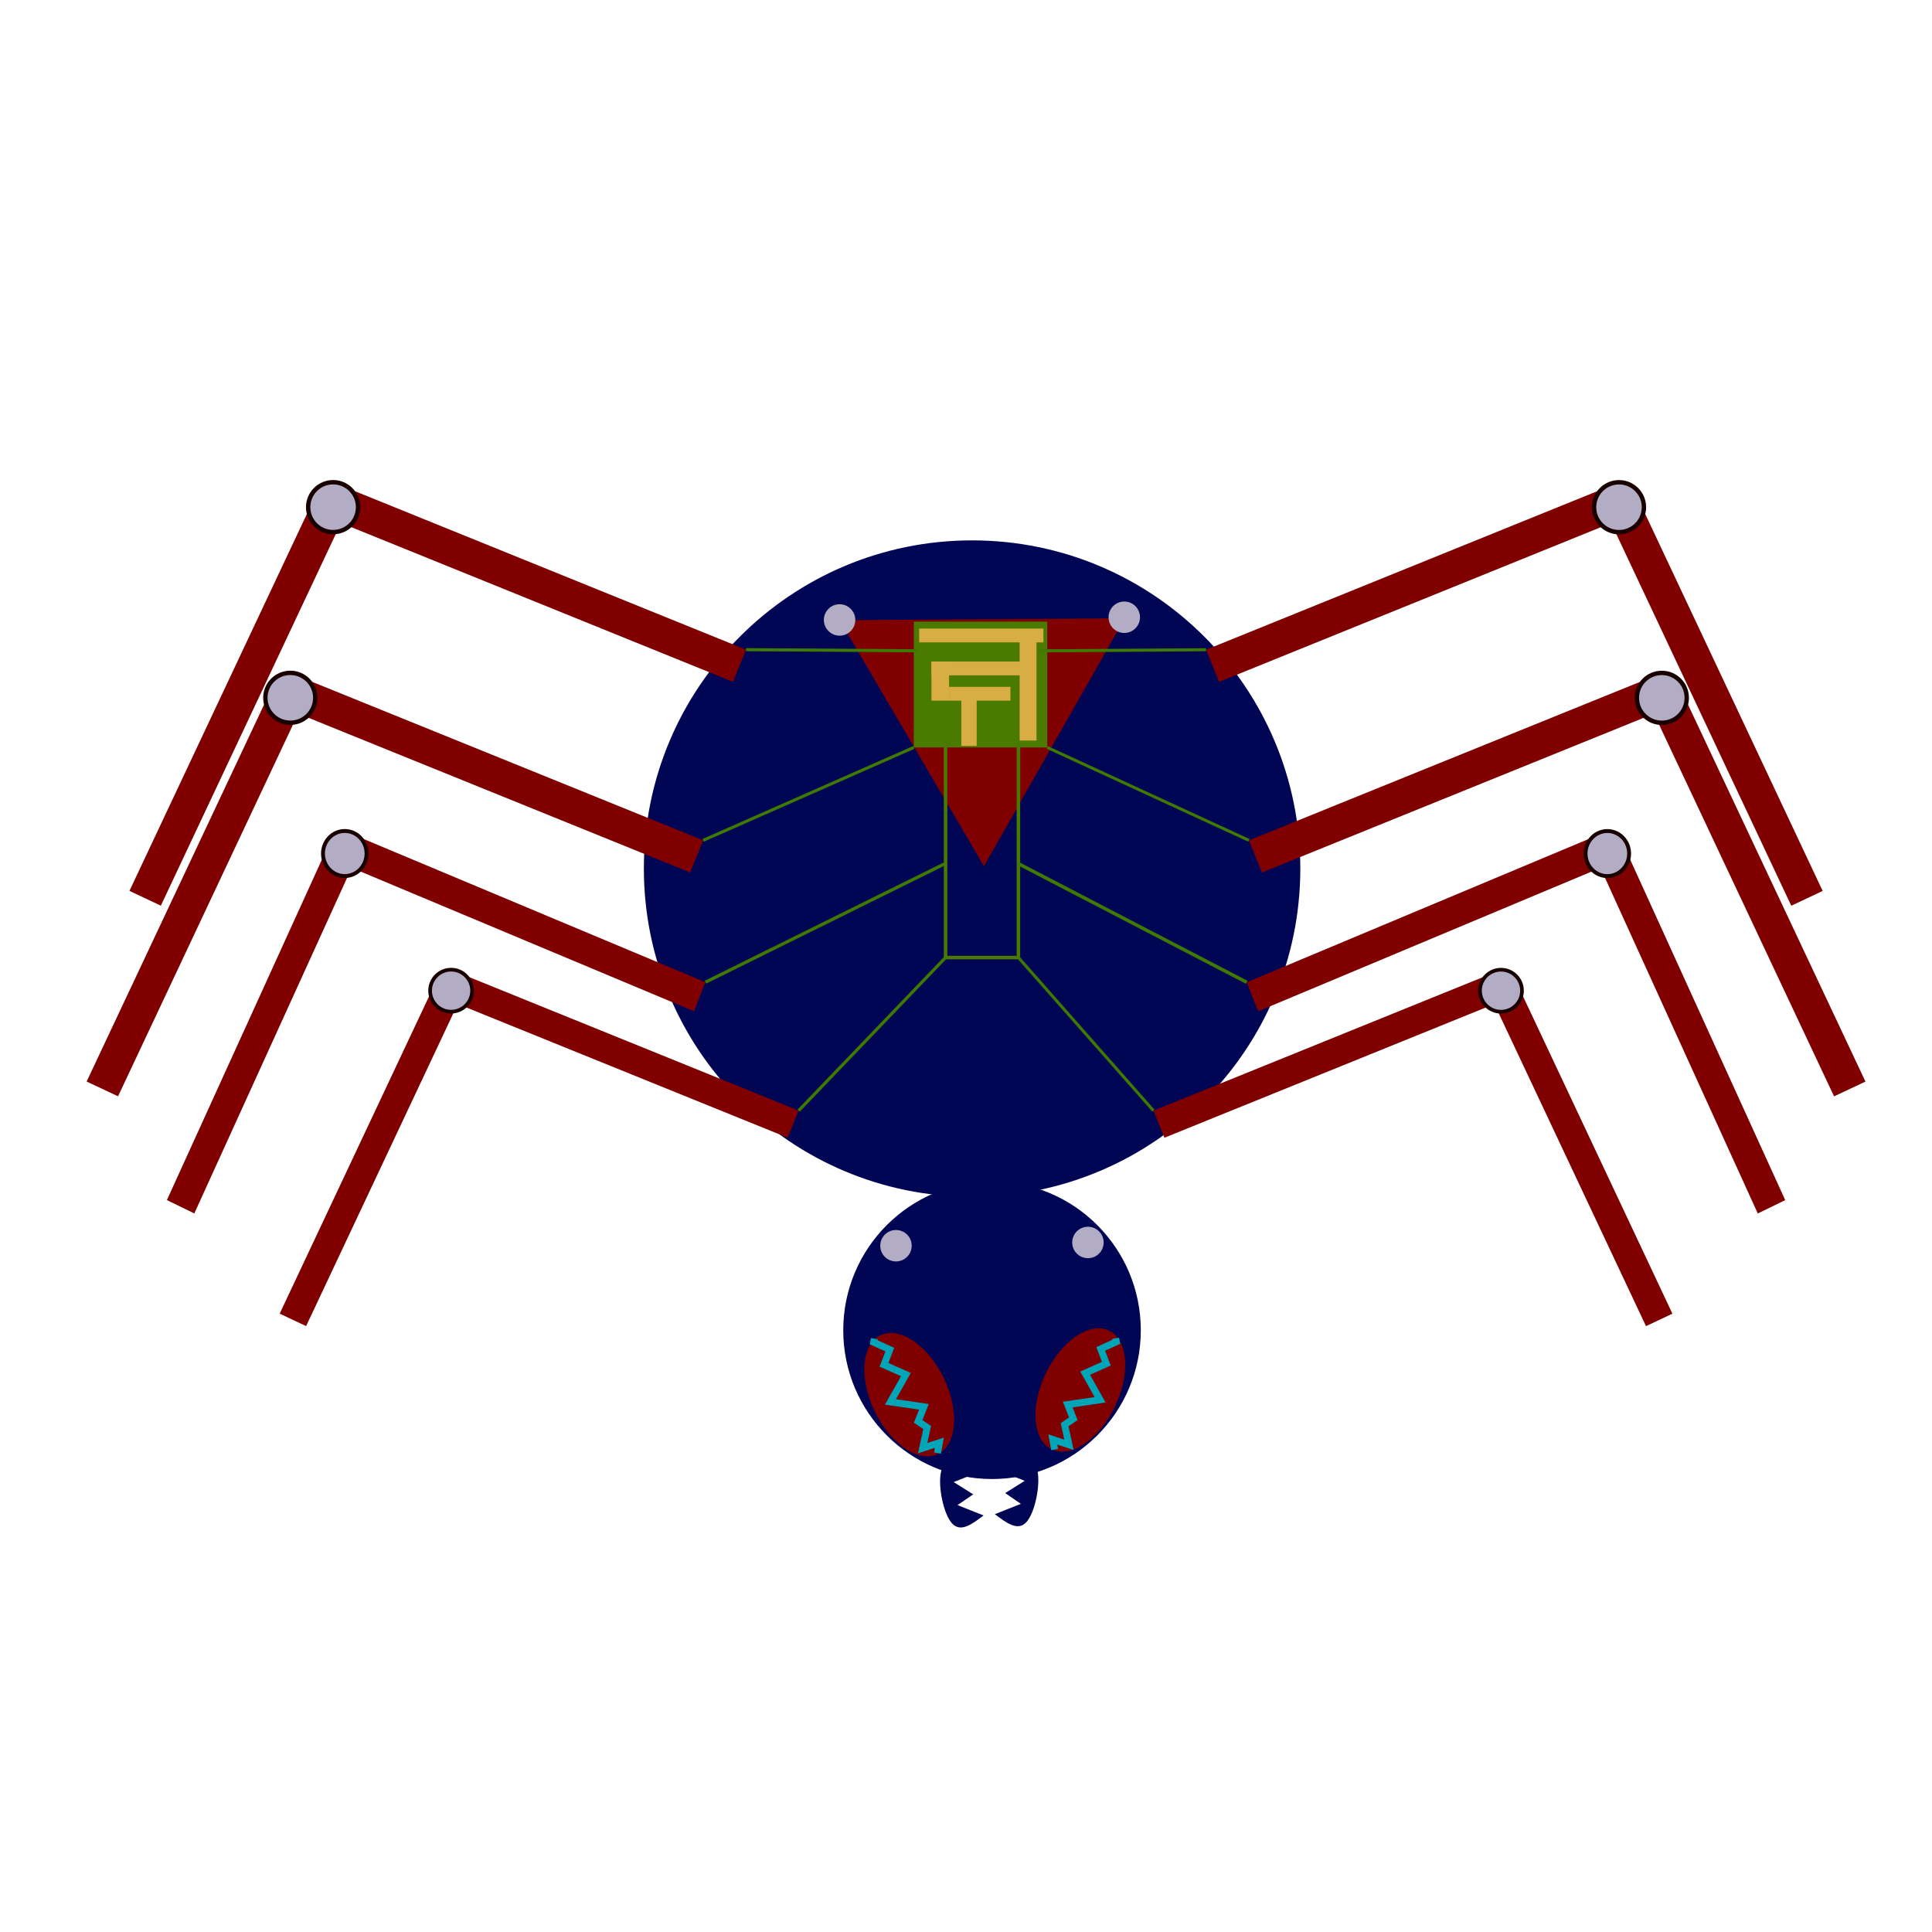
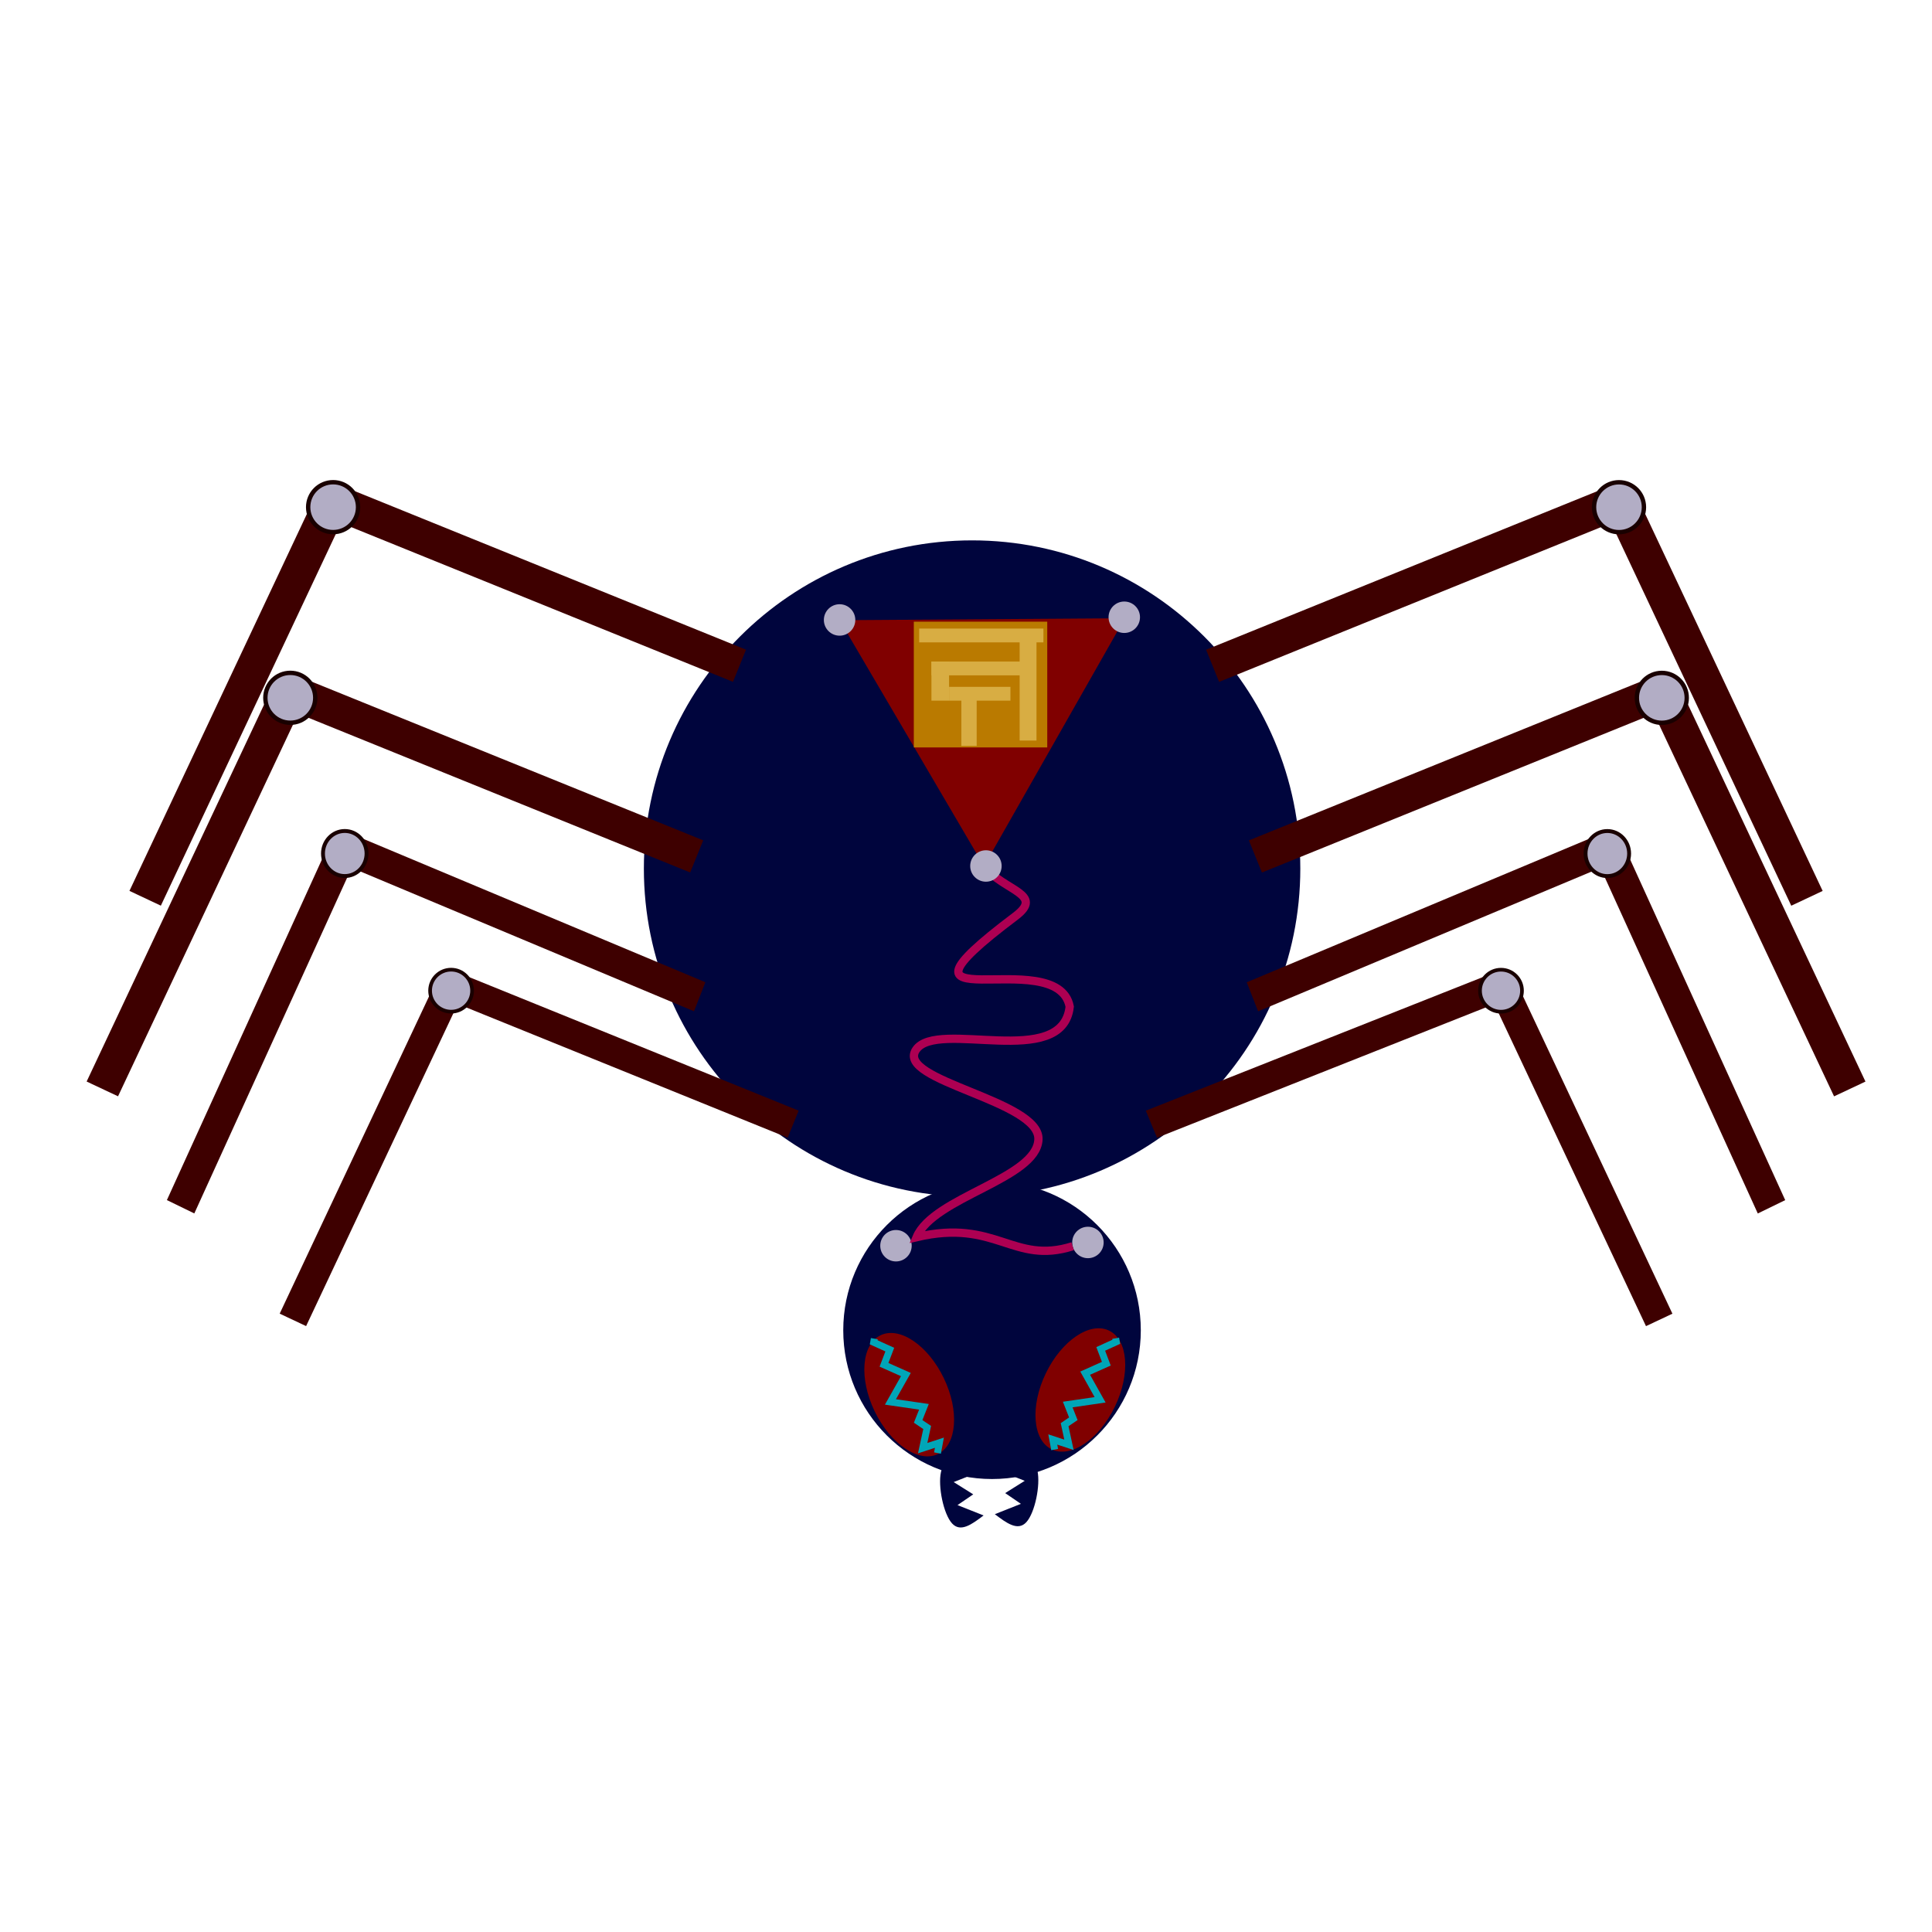
<svg xmlns="http://www.w3.org/2000/svg" width="204mm" height="204mm" viewBox="0 0 204 204" version="1.1" id="svg8">
  <defs id="defs2">
    </defs>
  <g id="layer1" transform="translate(0,-93)">
-     <circle style="fill:#000554;fill-opacity:1;stroke:none;stroke-width:0.461;stroke-linejoin:miter;stroke-miterlimit:5.8;stroke-dasharray:none;stroke-dashoffset:0;stroke-opacity:1" id="path10" cx="104.748" cy="233.462" r="15.709" />
-     <circle style="fill:#000554;fill-opacity:1;stroke:none;stroke-width:0.461;stroke-linejoin:miter;stroke-miterlimit:5.8;stroke-dasharray:none;stroke-dashoffset:0;stroke-opacity:1" id="path14" cx="102.643" cy="184.715" r="34.657" />
+     <circle style="fill:#00053d;fill-opacity:1;stroke:none;stroke-width:0.461;stroke-linejoin:miter;stroke-miterlimit:5.8;stroke-dasharray:none;stroke-dashoffset:0;stroke-opacity:1" id="path10" cx="104.748" cy="233.462" r="15.709" />
+     <circle style="fill:#00053d;fill-opacity:1;stroke:none;stroke-width:0.461;stroke-linejoin:miter;stroke-miterlimit:5.8;stroke-dasharray:none;stroke-dashoffset:0;stroke-opacity:1" id="path14" cx="102.643" cy="184.715" r="34.657" />
    <ellipse style="fill:#800000;fill-opacity:1;stroke:none;stroke-width:0.461;stroke-linejoin:miter;stroke-miterlimit:5.8;stroke-dasharray:none;stroke-dashoffset:0;stroke-opacity:1" id="path821" cx="-18.023" cy="258.105" rx="4.049" ry="6.964" transform="rotate(-25.77482)" />
    <ellipse style="fill:#800000;fill-opacity:1;stroke:none;stroke-width:0.461;stroke-linejoin:miter;stroke-miterlimit:5.8;stroke-dasharray:none;stroke-dashoffset:0;stroke-opacity:1" id="path821-2" cx="-206.984" cy="166.309" rx="4.049" ry="6.964" transform="matrix(-0.90051,-0.4348353,-0.4348353,0.90051,0,0)" />
-     <rect style="fill:#800000;fill-opacity:1;stroke:none;stroke-width:0.461;stroke-linejoin:miter;stroke-miterlimit:5.8;stroke-dasharray:none;stroke-dashoffset:0;stroke-opacity:1" id="rect838" width="44.661" height="3.664" x="89.039" y="120.183" transform="rotate(22.06039)" />
-     <rect style="fill:#800000;fill-opacity:1;stroke:none;stroke-width:0.461;stroke-linejoin:miter;stroke-miterlimit:5.8;stroke-dasharray:none;stroke-dashoffset:0;stroke-opacity:1" id="rect838-6" width="44.661" height="3.664" x="118.771" y="92.041" transform="matrix(-0.4259085,0.9047662,0.9047662,0.4259085,0,0)" />
+     <rect style="fill:#3e0000;fill-opacity:1;stroke:none;stroke-width:0.461;stroke-linejoin:miter;stroke-miterlimit:5.8;stroke-dasharray:none;stroke-dashoffset:0;stroke-opacity:1" id="rect838" width="44.661" height="3.664" x="89.039" y="120.183" transform="rotate(22.06039)" />
+     <rect style="fill:#3e0000;fill-opacity:1;stroke:none;stroke-width:0.461;stroke-linejoin:miter;stroke-miterlimit:5.8;stroke-dasharray:none;stroke-dashoffset:0;stroke-opacity:1" id="rect838-6" width="44.661" height="3.664" x="118.771" y="92.041" transform="matrix(-0.4259085,0.9047662,0.9047662,0.4259085,0,0)" />
    <circle style="fill:#b2adc5;fill-opacity:1;stroke:#190000;stroke-width:0.461;stroke-linejoin:miter;stroke-miterlimit:5.8;stroke-dasharray:none;stroke-dashoffset:0;stroke-opacity:1" id="path857" cx="35.173" cy="146.551" r="2.634" />
-     <rect style="fill:#800000;fill-opacity:1;stroke:none;stroke-width:0.461;stroke-linejoin:miter;stroke-miterlimit:5.8;stroke-dasharray:none;stroke-dashoffset:0;stroke-opacity:1" id="rect838-7" width="44.661" height="3.664" x="92.41" y="140.537" transform="rotate(22.06039)" />
-     <rect style="fill:#800000;fill-opacity:1;stroke:none;stroke-width:0.461;stroke-linejoin:miter;stroke-miterlimit:5.8;stroke-dasharray:none;stroke-dashoffset:0;stroke-opacity:1" id="rect838-6-8" width="44.661" height="3.664" x="138.909" y="96.525" transform="matrix(-0.4259085,0.9047662,0.9047662,0.4259085,0,0)" />
+     <rect style="fill:#3e0000;fill-opacity:1;stroke:none;stroke-width:0.461;stroke-linejoin:miter;stroke-miterlimit:5.8;stroke-dasharray:none;stroke-dashoffset:0;stroke-opacity:1" id="rect838-7" width="44.661" height="3.664" x="92.41" y="140.537" transform="rotate(22.06039)" />
+     <rect style="fill:#3e0000;fill-opacity:1;stroke:none;stroke-width:0.461;stroke-linejoin:miter;stroke-miterlimit:5.8;stroke-dasharray:none;stroke-dashoffset:0;stroke-opacity:1" id="rect838-6-8" width="44.661" height="3.664" x="138.909" y="96.525" transform="matrix(-0.4259085,0.9047662,0.9047662,0.4259085,0,0)" />
    <circle style="fill:#b2adc5;fill-opacity:1;stroke:#190000;stroke-width:0.461;stroke-linejoin:miter;stroke-miterlimit:5.8;stroke-dasharray:none;stroke-dashoffset:0;stroke-opacity:1" id="path857-2" cx="30.653" cy="166.681" r="2.634" />
-     <rect style="fill:#800000;fill-opacity:1;stroke:none;stroke-width:0.41;stroke-linejoin:miter;stroke-miterlimit:5.8;stroke-dasharray:none;stroke-dashoffset:0;stroke-opacity:1" id="rect838-73" width="39.195" height="3.294" x="101.963" y="152.679" transform="matrix(0.9222816,0.3865187,-0.3648583,0.9310631,0,0)" />
-     <rect style="fill:#800000;fill-opacity:1;stroke:none;stroke-width:0.41;stroke-linejoin:miter;stroke-miterlimit:5.8;stroke-dasharray:none;stroke-dashoffset:0;stroke-opacity:1" id="rect838-6-1" width="40.098" height="3.22" x="149.804" y="107.102" transform="matrix(-0.414294,0.9101431,0.8991201,0.437702,0,0)" />
+     <rect style="fill:#3e0000;fill-opacity:1;stroke:none;stroke-width:0.41;stroke-linejoin:miter;stroke-miterlimit:5.8;stroke-dasharray:none;stroke-dashoffset:0;stroke-opacity:1" id="rect838-73" width="39.195" height="3.294" x="101.963" y="152.679" transform="matrix(0.9222816,0.3865187,-0.3648583,0.9310631,0,0)" />
+     <rect style="fill:#3e0000;fill-opacity:1;stroke:none;stroke-width:0.41;stroke-linejoin:miter;stroke-miterlimit:5.8;stroke-dasharray:none;stroke-dashoffset:0;stroke-opacity:1" id="rect838-6-1" width="40.098" height="3.22" x="149.804" y="107.102" transform="matrix(-0.414294,0.9101431,0.8991201,0.437702,0,0)" />
    <ellipse style="fill:#b2adc5;fill-opacity:1;stroke:#190000;stroke-width:0.41;stroke-linejoin:miter;stroke-miterlimit:5.8;stroke-dasharray:none;stroke-dashoffset:0;stroke-opacity:1" id="path857-7" cx="36.404" cy="183.123" rx="2.3" ry="2.379" />
-     <rect style="fill:#800000;fill-opacity:1;stroke:none;stroke-width:0.388;stroke-linejoin:miter;stroke-miterlimit:5.8;stroke-dasharray:none;stroke-dashoffset:0;stroke-opacity:1" id="rect838-68" width="37.591" height="3.084" x="119.539" y="163.204" transform="rotate(22.06039)" />
-     <rect style="fill:#800000;fill-opacity:1;stroke:none;stroke-width:0.388;stroke-linejoin:miter;stroke-miterlimit:5.8;stroke-dasharray:none;stroke-dashoffset:0;stroke-opacity:1" id="rect838-6-7" width="37.591" height="3.084" x="159.473" y="125.406" transform="matrix(-0.4259085,0.9047662,0.9047662,0.4259085,0,0)" />
+     <rect style="fill:#3e0000;fill-opacity:1;stroke:none;stroke-width:0.388;stroke-linejoin:miter;stroke-miterlimit:5.8;stroke-dasharray:none;stroke-dashoffset:0;stroke-opacity:1" id="rect838-68" width="37.591" height="3.084" x="119.539" y="163.204" transform="rotate(22.06039)" />
+     <rect style="fill:#3e0000;fill-opacity:1;stroke:none;stroke-width:0.388;stroke-linejoin:miter;stroke-miterlimit:5.8;stroke-dasharray:none;stroke-dashoffset:0;stroke-opacity:1" id="rect838-6-7" width="37.591" height="3.084" x="159.473" y="125.406" transform="matrix(-0.4259085,0.9047662,0.9047662,0.4259085,0,0)" />
    <circle style="fill:#b2adc5;fill-opacity:1;stroke:#190000;stroke-width:0.388;stroke-linejoin:miter;stroke-miterlimit:5.8;stroke-dasharray:none;stroke-dashoffset:0;stroke-opacity:1" id="path857-6" cx="47.632" cy="197.605" r="2.217" />
-     <rect style="fill:#800000;fill-opacity:1;stroke:none;stroke-width:0.461;stroke-linejoin:miter;stroke-miterlimit:5.8;stroke-dasharray:none;stroke-dashoffset:0;stroke-opacity:1" id="rect838-62" width="44.661" height="3.664" x="-101.991" y="197.604" transform="matrix(-0.9267885,0.3755836,0.3755836,0.9267885,0,0)" />
-     <rect style="fill:#800000;fill-opacity:1;stroke:none;stroke-width:0.461;stroke-linejoin:miter;stroke-miterlimit:5.8;stroke-dasharray:none;stroke-dashoffset:0;stroke-opacity:1" id="rect838-6-73" width="44.661" height="3.664" x="206.565" y="-94.45" transform="rotate(64.79182)" />
+     <rect style="fill:#3e0000;fill-opacity:1;stroke:none;stroke-width:0.461;stroke-linejoin:miter;stroke-miterlimit:5.8;stroke-dasharray:none;stroke-dashoffset:0;stroke-opacity:1" id="rect838-62" width="44.661" height="3.664" x="-101.991" y="197.604" transform="matrix(-0.9267885,0.3755836,0.3755836,0.9267885,0,0)" />
+     <rect style="fill:#3e0000;fill-opacity:1;stroke:none;stroke-width:0.461;stroke-linejoin:miter;stroke-miterlimit:5.8;stroke-dasharray:none;stroke-dashoffset:0;stroke-opacity:1" id="rect838-6-73" width="44.661" height="3.664" x="206.565" y="-94.45" transform="rotate(64.79182)" />
    <circle style="fill:#b2adc5;fill-opacity:1;stroke:#190000;stroke-width:0.461;stroke-linejoin:miter;stroke-miterlimit:5.8;stroke-dasharray:none;stroke-dashoffset:0;stroke-opacity:1" id="path857-1" cx="-170.95" cy="146.556" r="2.634" transform="scale(-1,1)" />
-     <rect style="fill:#800000;fill-opacity:1;stroke:none;stroke-width:0.461;stroke-linejoin:miter;stroke-miterlimit:5.8;stroke-dasharray:none;stroke-dashoffset:0;stroke-opacity:1" id="rect838-7-2" width="44.661" height="3.664" x="-98.62" y="217.958" transform="matrix(-0.9267885,0.3755836,0.3755836,0.9267885,0,0)" />
-     <rect style="fill:#800000;fill-opacity:1;stroke:none;stroke-width:0.461;stroke-linejoin:miter;stroke-miterlimit:5.8;stroke-dasharray:none;stroke-dashoffset:0;stroke-opacity:1" id="rect838-6-8-8" width="44.661" height="3.664" x="226.703" y="-89.966" transform="rotate(64.79182)" />
+     <rect style="fill:#3e0000;fill-opacity:1;stroke:none;stroke-width:0.461;stroke-linejoin:miter;stroke-miterlimit:5.8;stroke-dasharray:none;stroke-dashoffset:0;stroke-opacity:1" id="rect838-7-2" width="44.661" height="3.664" x="-98.62" y="217.958" transform="matrix(-0.9267885,0.3755836,0.3755836,0.9267885,0,0)" />
+     <rect style="fill:#3e0000;fill-opacity:1;stroke:none;stroke-width:0.461;stroke-linejoin:miter;stroke-miterlimit:5.8;stroke-dasharray:none;stroke-dashoffset:0;stroke-opacity:1" id="rect838-6-8-8" width="44.661" height="3.664" x="226.703" y="-89.966" transform="rotate(64.79182)" />
    <circle style="fill:#b2adc5;fill-opacity:1;stroke:#190000;stroke-width:0.461;stroke-linejoin:miter;stroke-miterlimit:5.8;stroke-dasharray:none;stroke-dashoffset:0;stroke-opacity:1" id="path857-2-8" cx="-175.47" cy="166.686" r="2.634" transform="scale(-1,1)" />
-     <rect style="fill:#800000;fill-opacity:1;stroke:none;stroke-width:0.41;stroke-linejoin:miter;stroke-miterlimit:5.8;stroke-dasharray:none;stroke-dashoffset:0;stroke-opacity:1" id="rect838-73-8" width="39.195" height="3.294" x="-90.001" y="232.376" transform="matrix(-0.9222816,0.3865187,0.3648583,0.9310631,0,0)" />
-     <rect style="fill:#800000;fill-opacity:1;stroke:none;stroke-width:0.41;stroke-linejoin:miter;stroke-miterlimit:5.8;stroke-dasharray:none;stroke-dashoffset:0;stroke-opacity:1" id="rect838-6-1-0" width="40.098" height="3.22" x="240.059" y="-80.56" transform="matrix(0.414294,0.9101431,-0.8991201,0.437702,0,0)" />
+     <rect style="fill:#3e0000;fill-opacity:1;stroke:none;stroke-width:0.41;stroke-linejoin:miter;stroke-miterlimit:5.8;stroke-dasharray:none;stroke-dashoffset:0;stroke-opacity:1" id="rect838-73-8" width="39.195" height="3.294" x="-90.001" y="232.376" transform="matrix(-0.9222816,0.3865187,0.3648583,0.9310631,0,0)" />
+     <rect style="fill:#3e0000;fill-opacity:1;stroke:none;stroke-width:0.41;stroke-linejoin:miter;stroke-miterlimit:5.8;stroke-dasharray:none;stroke-dashoffset:0;stroke-opacity:1" id="rect838-6-1-0" width="40.098" height="3.22" x="240.059" y="-80.56" transform="matrix(0.414294,0.9101431,-0.8991201,0.437702,0,0)" />
    <ellipse style="fill:#b2adc5;fill-opacity:1;stroke:#190000;stroke-width:0.41;stroke-linejoin:miter;stroke-miterlimit:5.8;stroke-dasharray:none;stroke-dashoffset:0;stroke-opacity:1" id="path857-7-6" cx="-169.719" cy="183.128" rx="2.3" ry="2.379" transform="scale(-1,1)" />
-     <rect style="fill:#800000;fill-opacity:1;stroke:none;stroke-width:0.388;stroke-linejoin:miter;stroke-miterlimit:5.8;stroke-dasharray:none;stroke-dashoffset:0;stroke-opacity:1" id="rect838-68-9" width="37.591" height="3.084" x="-71.491" y="240.624" transform="matrix(-0.9267885,0.3755836,0.3755836,0.9267885,0,0)" />
-     <rect style="fill:#800000;fill-opacity:1;stroke:none;stroke-width:0.388;stroke-linejoin:miter;stroke-miterlimit:5.8;stroke-dasharray:none;stroke-dashoffset:0;stroke-opacity:1" id="rect838-6-7-2" width="37.591" height="3.084" x="247.267" y="-61.085" transform="rotate(64.79182)" />
+     <rect style="fill:#3e0000;fill-opacity:1;stroke:none;stroke-width:0.393;stroke-linejoin:miter;stroke-miterlimit:5.8;stroke-dasharray:none;stroke-dashoffset:0;stroke-opacity:1" id="rect838-68-9" width="38.317" height="3.094" x="-69.599" y="240.088" transform="matrix(-0.9296403,0.3684682,0.3827908,0.9238351,0,0)" />
+     <rect style="fill:#3e0000;fill-opacity:1;stroke:none;stroke-width:0.388;stroke-linejoin:miter;stroke-miterlimit:5.8;stroke-dasharray:none;stroke-dashoffset:0;stroke-opacity:1" id="rect838-6-7-2" width="37.591" height="3.084" x="247.267" y="-61.085" transform="rotate(64.79182)" />
    <circle style="fill:#b2adc5;fill-opacity:1;stroke:#190000;stroke-width:0.388;stroke-linejoin:miter;stroke-miterlimit:5.8;stroke-dasharray:none;stroke-dashoffset:0;stroke-opacity:1" id="path857-6-2" cx="-158.49" cy="197.609" r="2.217" transform="scale(-1,1)" />
    <path style="fill:#800000;fill-opacity:1;stroke:none;stroke-width:1.077;stroke-linejoin:miter;stroke-miterlimit:5.8;stroke-dasharray:none;stroke-dashoffset:0;stroke-opacity:1" id="path948" d="m -142.119,58.875 -70.228,2.749 32.734,-62.194 z" transform="matrix(-0.4282409,-0.01377614,0.01377614,-0.4282409,26.98785,181.7428)" />
-     <rect style="fill:#4b7a00;fill-opacity:1;stroke:none;stroke-width:0.484;stroke-linejoin:miter;stroke-miterlimit:5.8;stroke-dasharray:none;stroke-dashoffset:0;stroke-opacity:1" id="rect950" width="14.09" height="13.28" x="96.489" y="158.642" />
-     <path style="fill:none;fill-opacity:1;stroke:#487a00;stroke-width:0.371;stroke-linecap:butt;stroke-linejoin:miter;stroke-miterlimit:4;stroke-dasharray:none;stroke-opacity:1" d="m 107.535,170.626 v 23.483 h -7.693 v -23.483 z" id="path954" />
-     <path style="fill:none;stroke:#3e7a00;stroke-width:0.328;stroke-linecap:butt;stroke-linejoin:miter;stroke-miterlimit:4;stroke-dasharray:none;stroke-opacity:1" d="M 99.842,194.108 84.33,210.271 Z" id="path956" />
-     <path style="fill:none;stroke:#3e7a00;stroke-width:0.341;stroke-linecap:butt;stroke-linejoin:miter;stroke-miterlimit:4;stroke-dasharray:none;stroke-opacity:1" d="m 99.723,184.221 -25.236,12.488 z" id="path956-5" />
-     <path style="fill:none;stroke:#3e7a00;stroke-width:0.32;stroke-linecap:butt;stroke-linejoin:miter;stroke-miterlimit:4;stroke-dasharray:none;stroke-opacity:1" d="m 96.489,171.921 -22.236,9.808 z" id="path956-1" />
-     <path style="fill:none;stroke:#3e7a00;stroke-width:0.328;stroke-linecap:butt;stroke-linejoin:miter;stroke-miterlimit:4;stroke-dasharray:none;stroke-opacity:1" d="M 96.923,161.717 78.773,161.6 Z" id="path956-6" />
-     <path style="fill:none;stroke:#3e7a00;stroke-width:0.314;stroke-linecap:butt;stroke-linejoin:miter;stroke-miterlimit:4;stroke-dasharray:none;stroke-opacity:1" d="m 107.53,194.104 14.263,16.172 z" id="path956-4" />
+     <rect style="fill:#ba7a00;fill-opacity:1;stroke:none;stroke-width:0.484;stroke-linejoin:miter;stroke-miterlimit:5.8;stroke-dasharray:none;stroke-dashoffset:0;stroke-opacity:1" id="rect950" width="14.09" height="13.28" x="96.489" y="158.642" />
    <circle style="fill:#b2adc5;fill-opacity:1;stroke:none;stroke-width:0.328;stroke-linejoin:miter;stroke-miterlimit:4;stroke-dasharray:none;stroke-dashoffset:0;stroke-opacity:1" id="path1002" cx="118.712" cy="158.175" r="1.66" />
    <circle style="fill:#b2adc5;fill-opacity:1;stroke:none;stroke-width:0.328;stroke-linejoin:miter;stroke-miterlimit:4;stroke-dasharray:none;stroke-dashoffset:0;stroke-opacity:1" id="path1002-1" cx="88.652" cy="158.461" r="1.66" />
    <circle style="fill:#b2adc5;fill-opacity:1;stroke:none;stroke-width:0.328;stroke-linejoin:miter;stroke-miterlimit:4;stroke-dasharray:none;stroke-dashoffset:0;stroke-opacity:1" id="path1002-8" cx="94.606" cy="224.536" r="1.66" />
    <circle style="fill:#b2adc5;fill-opacity:1;stroke:none;stroke-width:0.328;stroke-linejoin:miter;stroke-miterlimit:4;stroke-dasharray:none;stroke-dashoffset:0;stroke-opacity:1" id="path1002-9" cx="114.875" cy="224.192" r="1.66" />
-     <path style="fill:none;stroke:#3e7a00;stroke-width:0.361;stroke-linecap:butt;stroke-linejoin:miter;stroke-miterlimit:4;stroke-dasharray:none;stroke-opacity:1" d="m 107.463,184.161 24.178,12.558 z" id="path956-3" />
-     <path style="fill:none;stroke:#3e7a00;stroke-width:0.313;stroke-linecap:butt;stroke-linejoin:miter;stroke-miterlimit:4;stroke-dasharray:none;stroke-opacity:1" d="m 110.579,171.921 21.292,9.813 z" id="path956-1-4" />
-     <path style="fill:none;stroke:#3e7a00;stroke-width:0.323;stroke-linecap:butt;stroke-linejoin:miter;stroke-miterlimit:4;stroke-dasharray:none;stroke-opacity:1" d="M 109.778,161.721 127.35,161.605 Z" id="path956-6-7" />
    <path style="fill:none;stroke:#00a6b8;stroke-width:0.733;stroke-linecap:butt;stroke-linejoin:miter;stroke-miterlimit:4;stroke-dasharray:none;stroke-opacity:1" d="m 92.32,234.349 -0.068,0.385 1.701,0.771 -0.612,1.606 2.313,1.028 -1.633,2.891 3.538,0.514 -0.612,1.542 0.953,0.642 -0.476,2.184 1.769,-0.578 -0.204,1.092" id="path1078" />
    <path style="fill:none;stroke:#00a6b8;stroke-width:0.733;stroke-linecap:butt;stroke-linejoin:miter;stroke-miterlimit:4;stroke-dasharray:none;stroke-opacity:1" d="m 117.803,234.305 0.066,0.375 -1.644,0.75 0.592,1.563 -2.235,1 1.578,2.813 -3.419,0.5 0.592,1.501 -0.92,0.625 0.46,2.126 -1.709,-0.563 0.197,1.063" id="path1078-4" />
    <rect style="fill:#d8ad43;fill-opacity:1;stroke:none;stroke-width:0.27;stroke-linejoin:miter;stroke-miterlimit:4;stroke-dasharray:none;stroke-dashoffset:0;stroke-opacity:1" id="rect1095" width="13.118" height="1.458" x="97.056" y="159.37" />
    <rect style="fill:#d8ad43;fill-opacity:1;stroke:none;stroke-width:0.268;stroke-linejoin:miter;stroke-miterlimit:4;stroke-dasharray:none;stroke-dashoffset:0;stroke-opacity:1" id="rect1095-1" width="1.781" height="10.527" x="107.663" y="160.666" />
    <rect style="fill:#d8ad43;fill-opacity:1;stroke:none;stroke-width:0.236;stroke-linejoin:miter;stroke-miterlimit:4;stroke-dasharray:none;stroke-dashoffset:0;stroke-opacity:1" id="rect1095-8" width="9.96" height="1.458" x="98.351" y="162.852" />
    <rect style="fill:#d8ad43;fill-opacity:1;stroke:none;stroke-width:0.171;stroke-linejoin:miter;stroke-miterlimit:4;stroke-dasharray:none;stroke-dashoffset:0;stroke-opacity:1" id="rect1095-5" width="1.862" height="4.13" x="98.351" y="162.852" />
    <rect style="fill:#d8ad43;fill-opacity:1;stroke:none;stroke-width:0.19;stroke-linejoin:miter;stroke-miterlimit:4;stroke-dasharray:none;stroke-dashoffset:0;stroke-opacity:1" id="rect1095-3" width="6.478" height="1.458" x="100.214" y="165.524" />
    <rect style="fill:#d8ad43;fill-opacity:1;stroke:none;stroke-width:0.18;stroke-linejoin:miter;stroke-miterlimit:4;stroke-dasharray:none;stroke-dashoffset:0;stroke-opacity:1" id="rect1095-58" width="1.619" height="5.263" x="101.509" y="166.496" />
-     <path style="fill:#000554;fill-opacity:1;stroke:none;stroke-width:0.113px;stroke-linecap:butt;stroke-linejoin:miter;stroke-opacity:1" d="m 101.644,247.119 c -0.702,-0.283 -1.957,-0.189 -2.287,1.316 -0.331,1.505 0.263,4.42 1.167,5.418 0.904,0.999 2.119,0.081 3.333,-0.837 0,0 -2.753,-1.093 -2.753,-1.093 0,0 1.66,-1.134 1.66,-1.134 0,0 -2.065,-1.296 -2.065,-1.296 0,0 1.943,-0.769 1.943,-0.769 -0.148,-0.661 -0.297,-1.323 -0.999,-1.606 z" id="path1138" />
-     <path style="fill:#000554;fill-opacity:1;stroke:none;stroke-width:0.113px;stroke-linecap:butt;stroke-linejoin:miter;stroke-opacity:1" d="m 107.256,246.986 c 0.702,-0.283 1.957,-0.189 2.288,1.316 0.331,1.505 -0.263,4.42 -1.167,5.418 -0.904,0.999 -2.119,0.081 -3.333,-0.837 0,0 2.753,-1.093 2.753,-1.093 0,0 -1.66,-1.134 -1.66,-1.134 0,0 2.065,-1.296 2.065,-1.296 0,0 -1.943,-0.769 -1.943,-0.769 0.148,-0.661 0.297,-1.323 0.999,-1.606 z" id="path1138-9" />
+     <path style="fill:#00053d;fill-opacity:1;stroke:none;stroke-width:0.113px;stroke-linecap:butt;stroke-linejoin:miter;stroke-opacity:1" d="m 101.644,247.119 c -0.702,-0.283 -1.957,-0.189 -2.287,1.316 -0.331,1.505 0.263,4.42 1.167,5.418 0.904,0.999 2.119,0.081 3.333,-0.837 0,0 -2.753,-1.093 -2.753,-1.093 0,0 1.66,-1.134 1.66,-1.134 0,0 -2.065,-1.296 -2.065,-1.296 0,0 1.943,-0.769 1.943,-0.769 -0.148,-0.661 -0.297,-1.323 -0.999,-1.606 z" id="path1138" />
+     <path style="fill:#00053d;fill-opacity:1;stroke:none;stroke-width:0.113px;stroke-linecap:butt;stroke-linejoin:miter;stroke-opacity:1" d="m 107.256,246.986 c 0.702,-0.283 1.957,-0.189 2.288,1.316 0.331,1.505 -0.263,4.42 -1.167,5.418 -0.904,0.999 -2.119,0.081 -3.333,-0.837 0,0 2.753,-1.093 2.753,-1.093 0,0 -1.66,-1.134 -1.66,-1.134 0,0 2.065,-1.296 2.065,-1.296 0,0 -1.943,-0.769 -1.943,-0.769 0.148,-0.661 0.297,-1.323 0.999,-1.606 z" id="path1138-9" />
+     <path style="fill:none;stroke:#ad0052;stroke-width:0.876;stroke-linecap:butt;stroke-linejoin:miter;stroke-miterlimit:4;stroke-dasharray:none;stroke-opacity:1" d="m 113.261,224.59 c -6.297,1.996 -8.078,-2.943 -16.475,-0.959 1.785,-4.238 12.665,-6.172 12.863,-10.305 0.198,-4.133 -15.156,-6.198 -12.925,-9.483 2.231,-3.285 15.476,2.194 16.227,-4.548 -1.306,-6.856 -21.569,2.37 -5.751,-9.537 3.149,-2.37 -1.171,-2.648 -3.303,-5.297" id="path4558" />
+     <circle style="fill:#b2adc5;fill-opacity:1;stroke:none;stroke-width:0.328;stroke-linejoin:miter;stroke-miterlimit:4;stroke-dasharray:none;stroke-dashoffset:0;stroke-opacity:1" id="path1002-1-3" cx="104.104" cy="184.44" r="1.66" />
  </g>
</svg>
